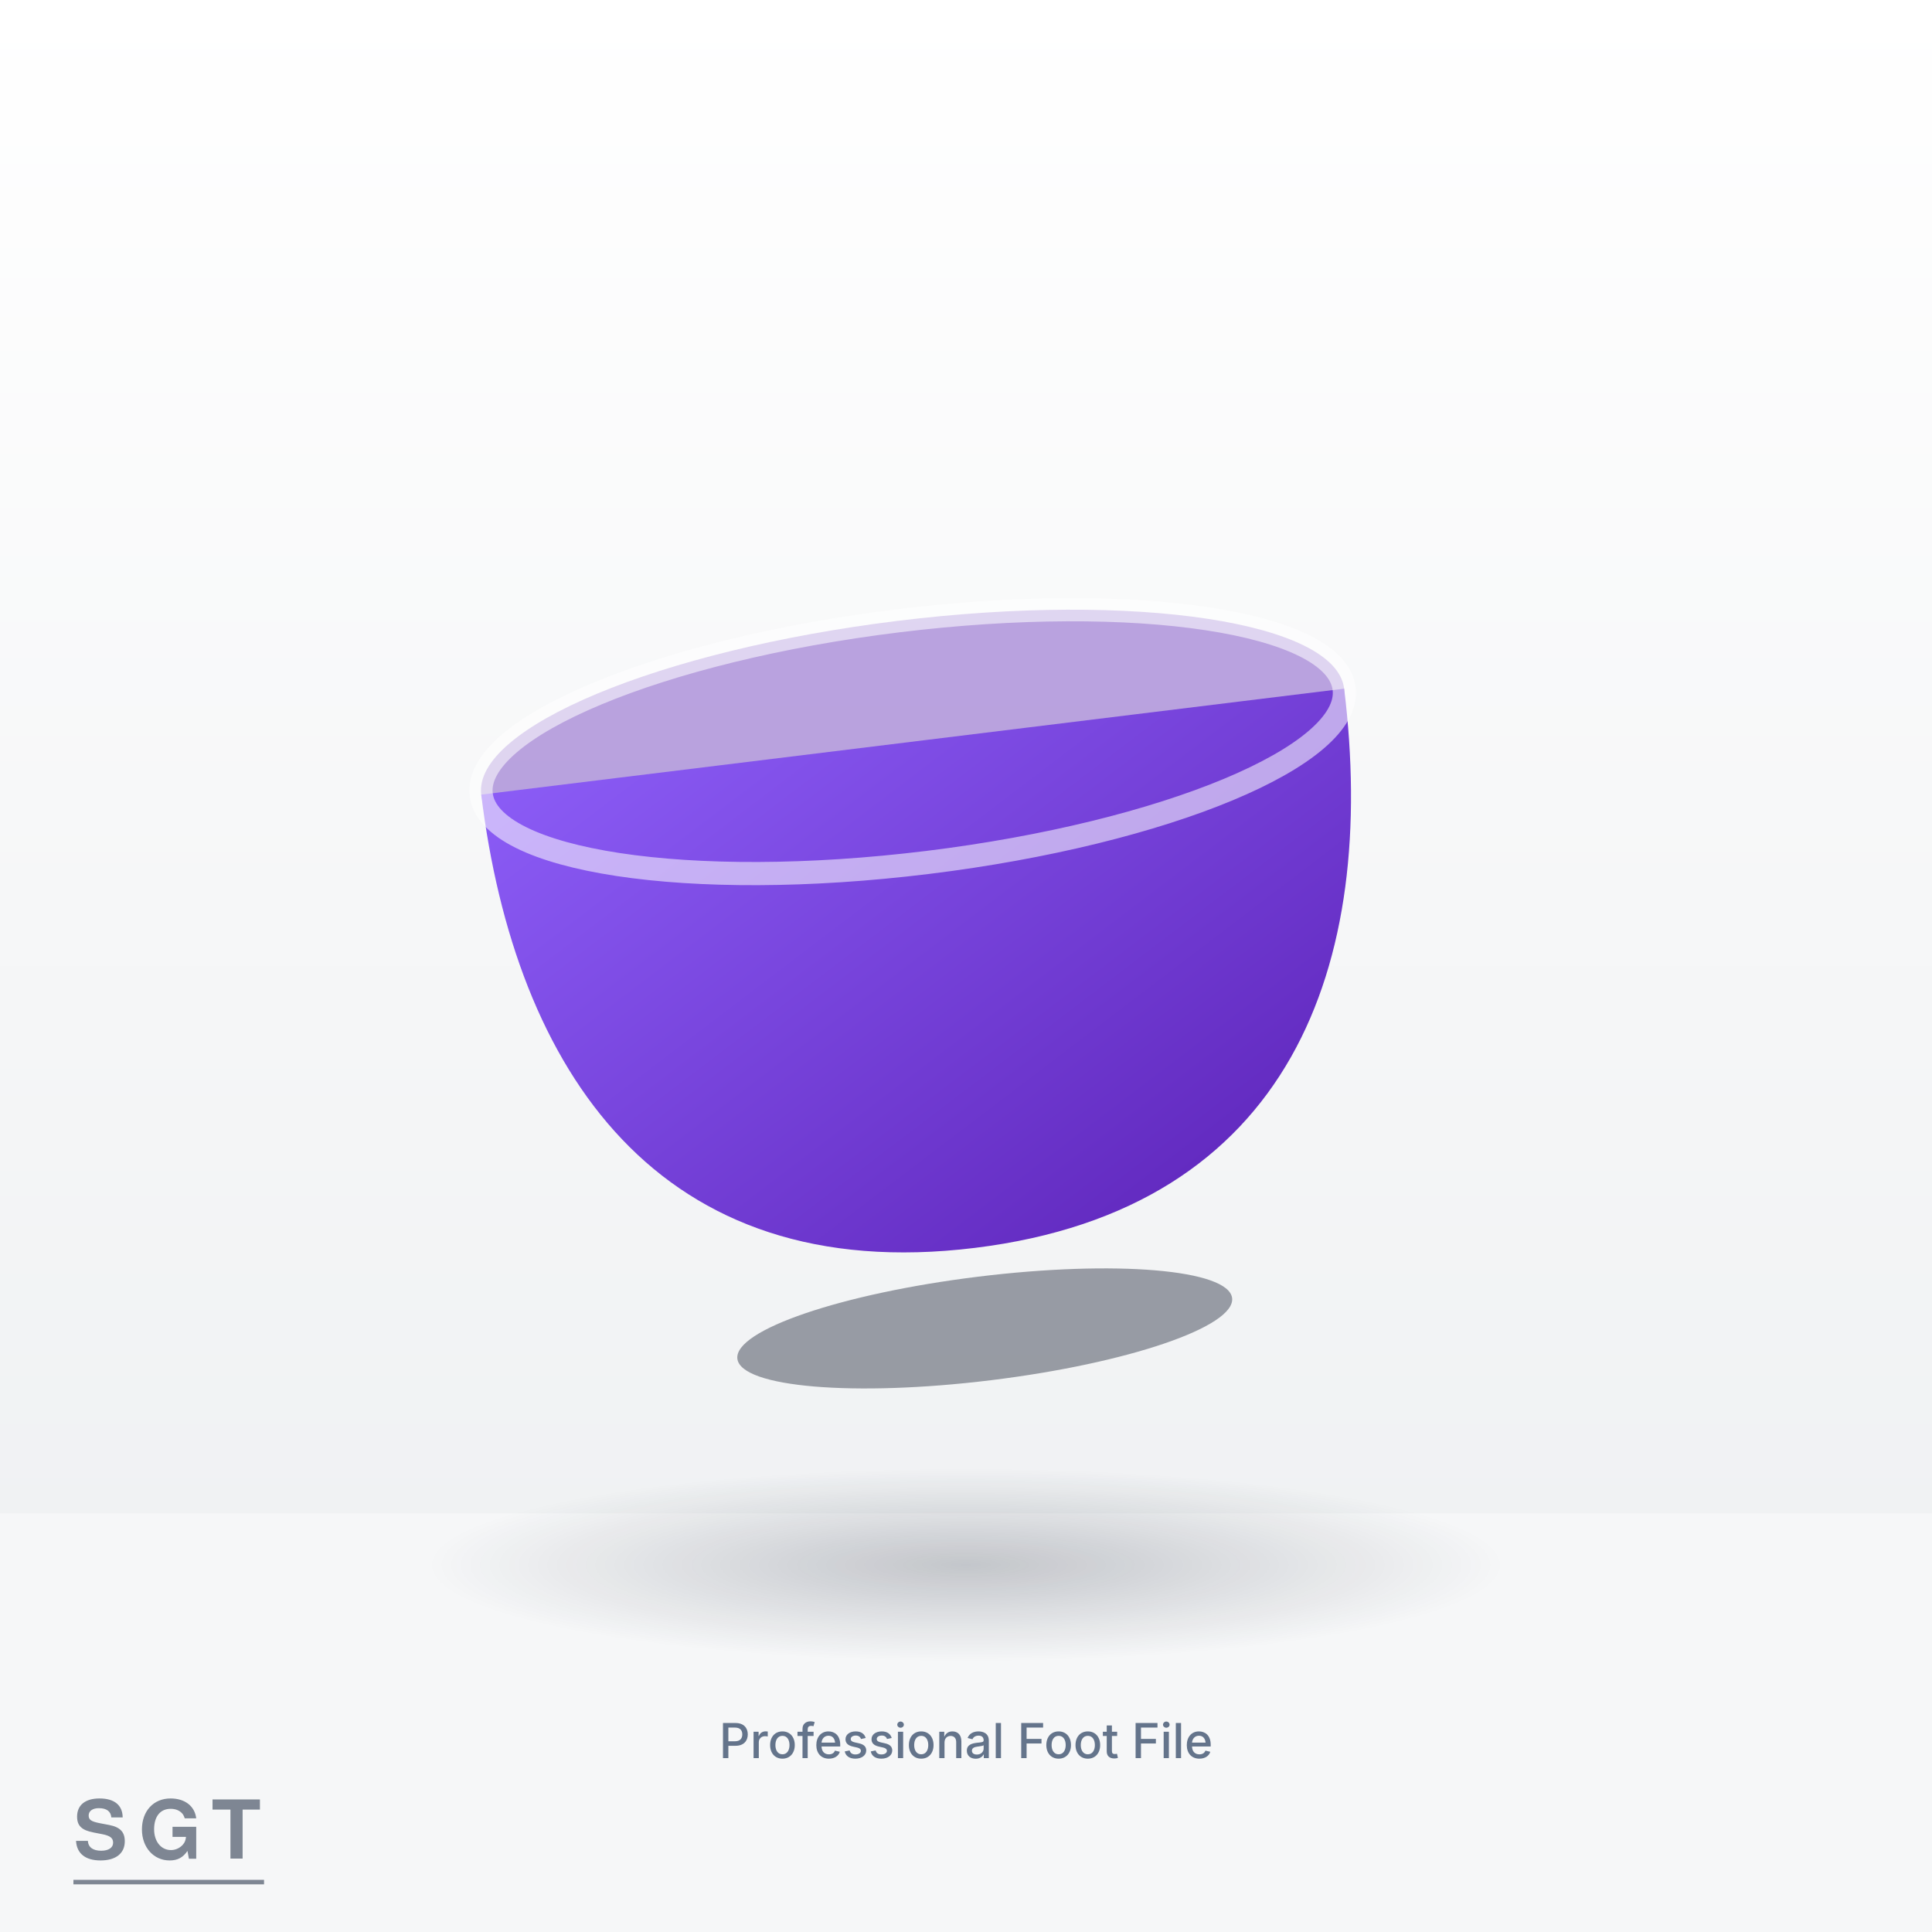
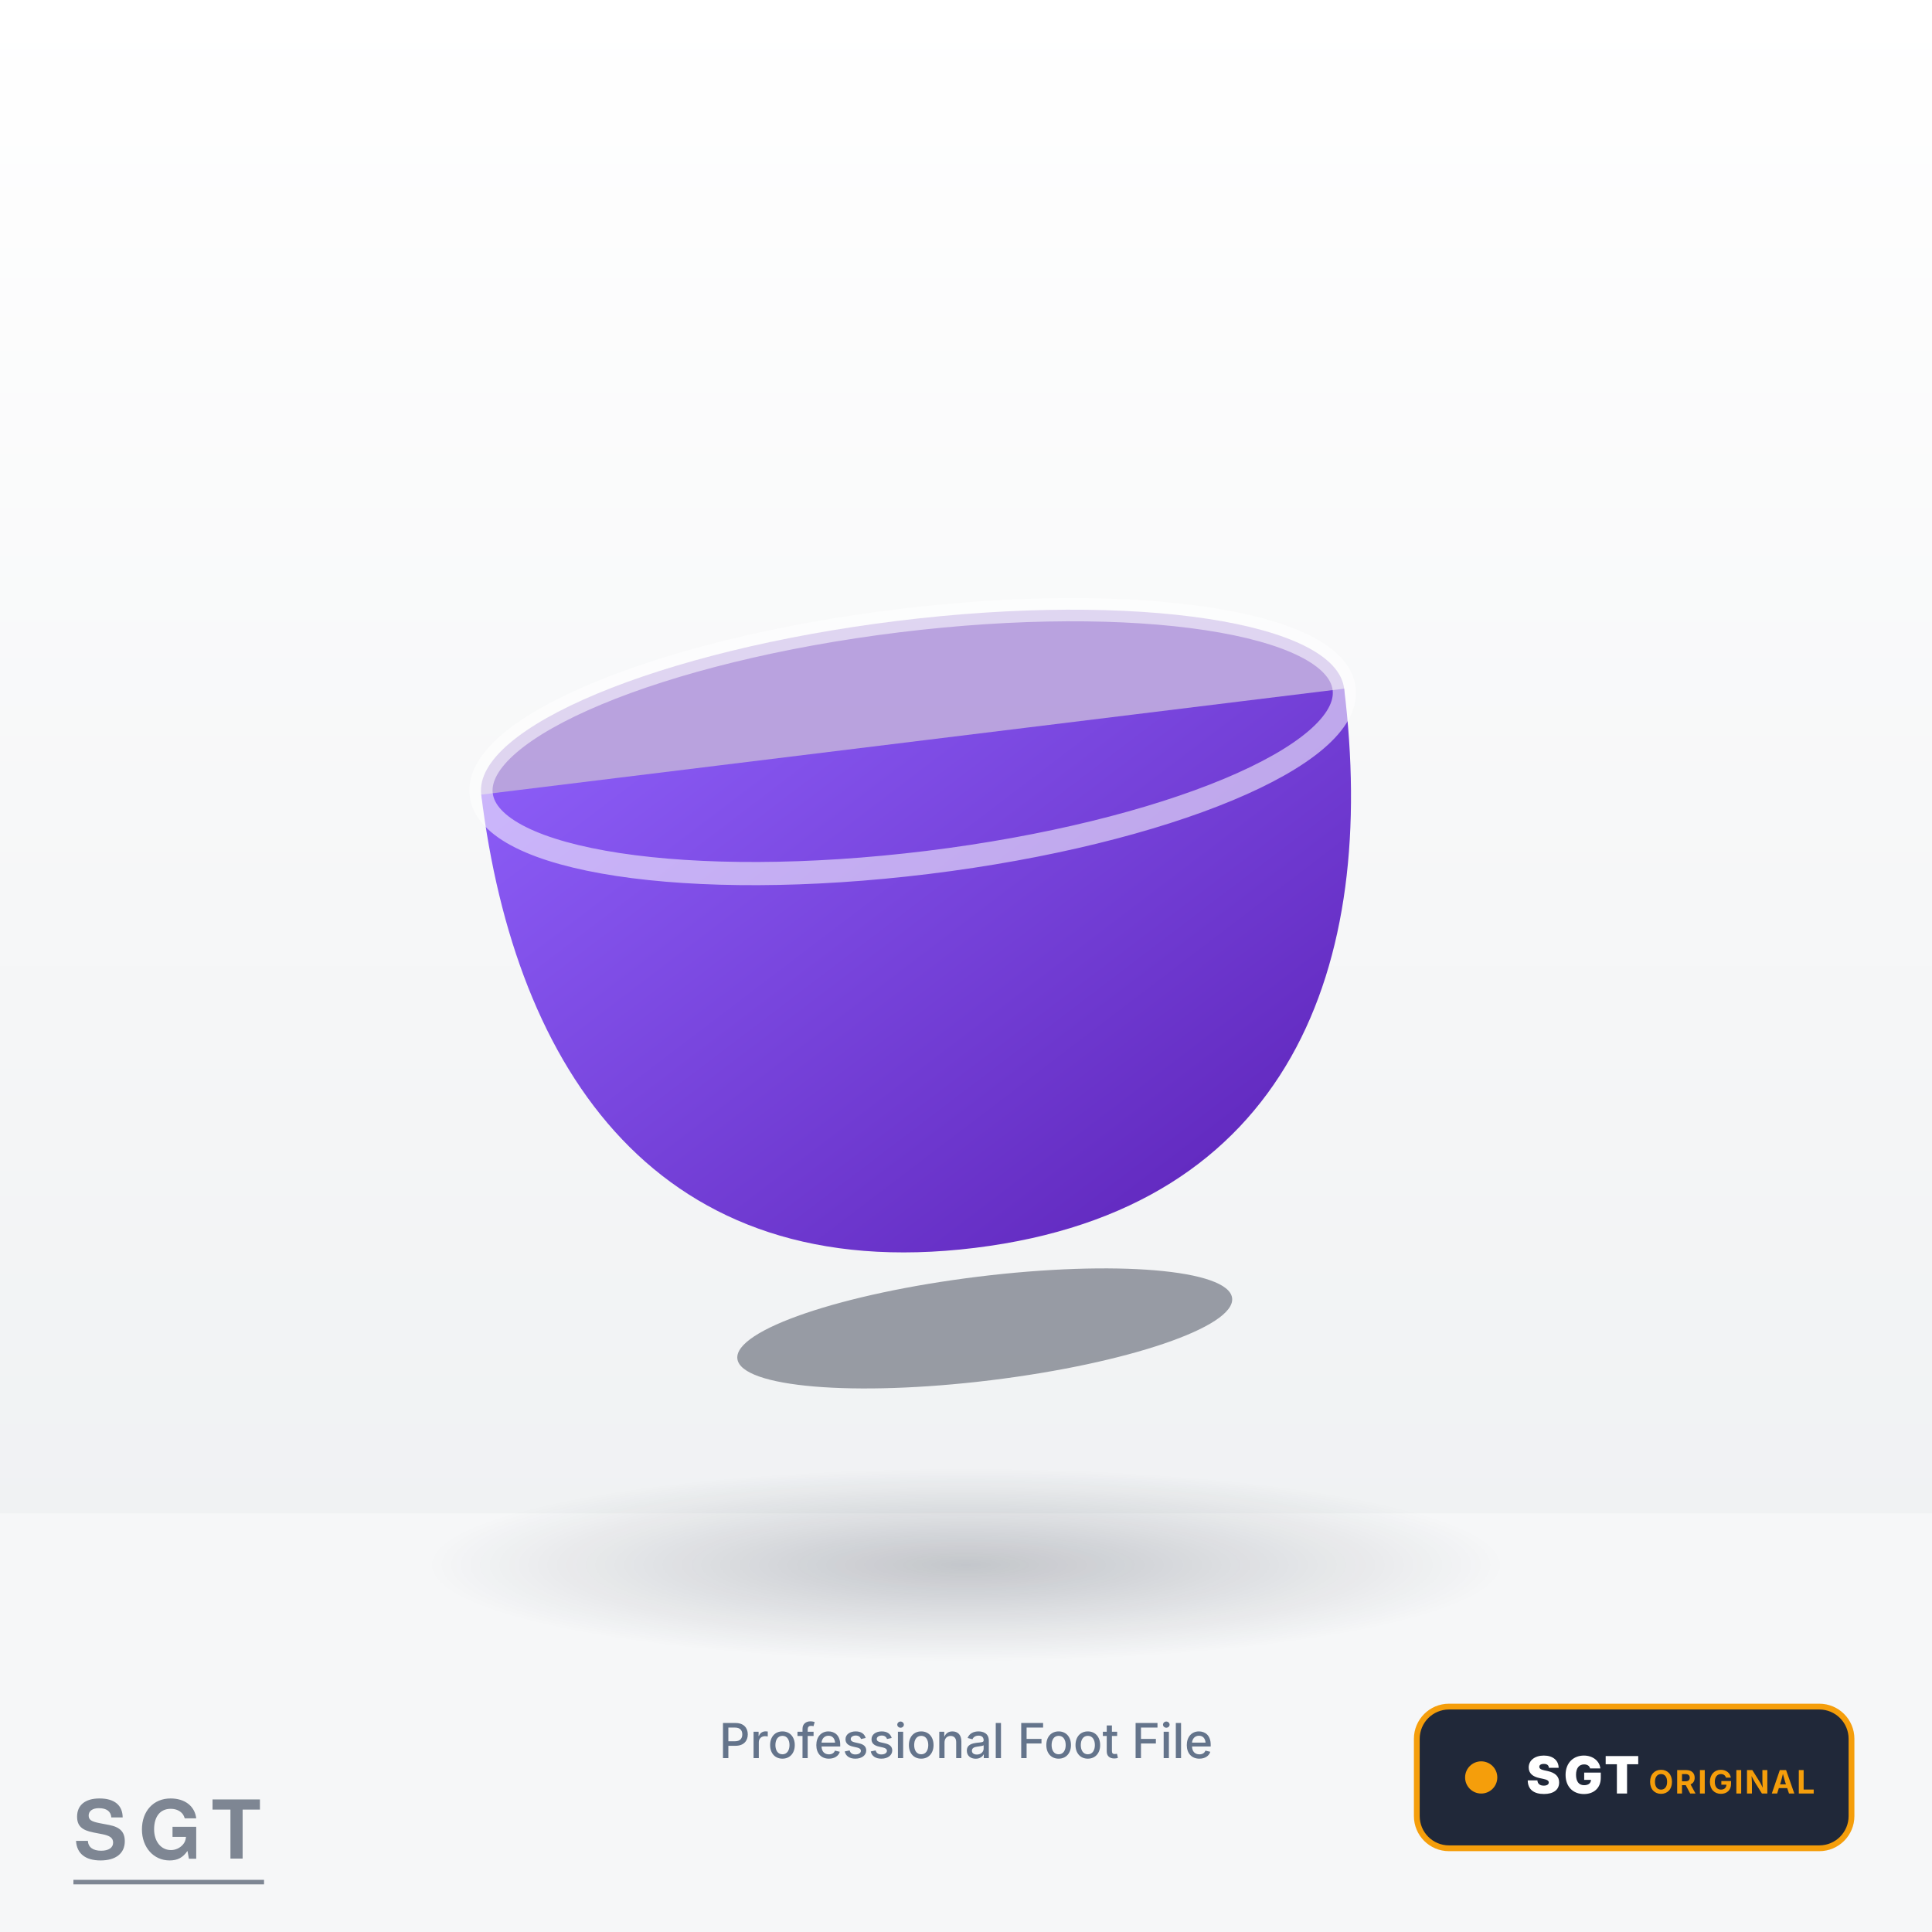
<svg xmlns="http://www.w3.org/2000/svg" viewBox="0 0 600 600" width="600" height="600" role="img" aria-label="Professional Foot File — Manicure &amp; Pedicure">
  <defs>
    <linearGradient id="bg" x1="0" y1="0" x2="0" y2="1">
      <stop offset="0%" stop-color="#ffffff" />
      <stop offset="100%" stop-color="#eceef0" />
    </linearGradient>
    <linearGradient id="body" x1="0" y1="0" x2="1" y2="1">
      <stop offset="0%" stop-color="#8b5cf6" />
      <stop offset="100%" stop-color="#5b21b6" />
    </linearGradient>
    <linearGradient id="stroke" x1="0" y1="0" x2="1" y2="1">
      <stop offset="0%" stop-color="#8b5cf6" />
      <stop offset="100%" stop-color="#5b21b6" />
    </linearGradient>
    <radialGradient id="shadow" cx="50%" cy="50%">
      <stop offset="0%" stop-color="#0f172a" stop-opacity="0.22" />
      <stop offset="100%" stop-color="#0f172a" stop-opacity="0" />
    </radialGradient>
  </defs>
  <rect width="600" height="600" fill="url(#bg)" />
  <rect y="470" width="600" height="130" fill="#f6f7f8" />
  <ellipse cx="300" cy="486" rx="168" ry="30" fill="url(#shadow)" />
  <g transform="translate(292 300) rotate(-7) scale(0.9) translate(-300 -300)">
    <ellipse cx="300" cy="222" rx="150" ry="42" fill="#5b21b6" opacity="0.4" />
    <path d="M150 222c0 96 40 176 150 176s150-80 150-176z" fill="url(#body)" />
    <ellipse cx="300" cy="222" rx="150" ry="42" fill="none" stroke="#ffffff" stroke-width="8" opacity="0.55" />
    <ellipse cx="300" cy="426" rx="86" ry="18" fill="#0f172a" opacity="0.4" />
  </g>
  <text x="300" y="546" font-family="ui-sans-serif,system-ui,-apple-system,sans-serif" font-size="15" font-weight="500" fill="#64748b" text-anchor="middle">Professional Foot File</text>
  <g id="sgt-mark" opacity="0.62">
    <text x="22.8" y="577.2" fill="#334155" font-family="Helvetica Neue, Helvetica, Arial, sans-serif" font-size="25.2" font-weight="600" letter-spacing="3.53">SGT</text>
    <rect x="22.8" y="583.8" width="59.2" height="1.4" fill="#334155" />
  </g>
+   <g id="sgt-brand-tag" transform="translate(440, 530)">
+     <rect x="0" y="0" width="135" height="44" rx="10" fill="#0f172a" fill-opacity="0.92" stroke="#f59e0b" stroke-width="1.8" />
+     <circle cx="20" cy="22" r="5" fill="#f59e0b" />
+     <text x="34" y="27" font-family="system-ui, -apple-system, sans-serif" font-weight="900" font-size="16" fill="#ffffff" letter-spacing="1">SGT</text>
+     <text x="72" y="27" font-family="system-ui, -apple-system, sans-serif" font-weight="700" font-size="10" fill="#f59e0b" letter-spacing="0.5">ORIGINAL</text>
+   </g>
</svg>
